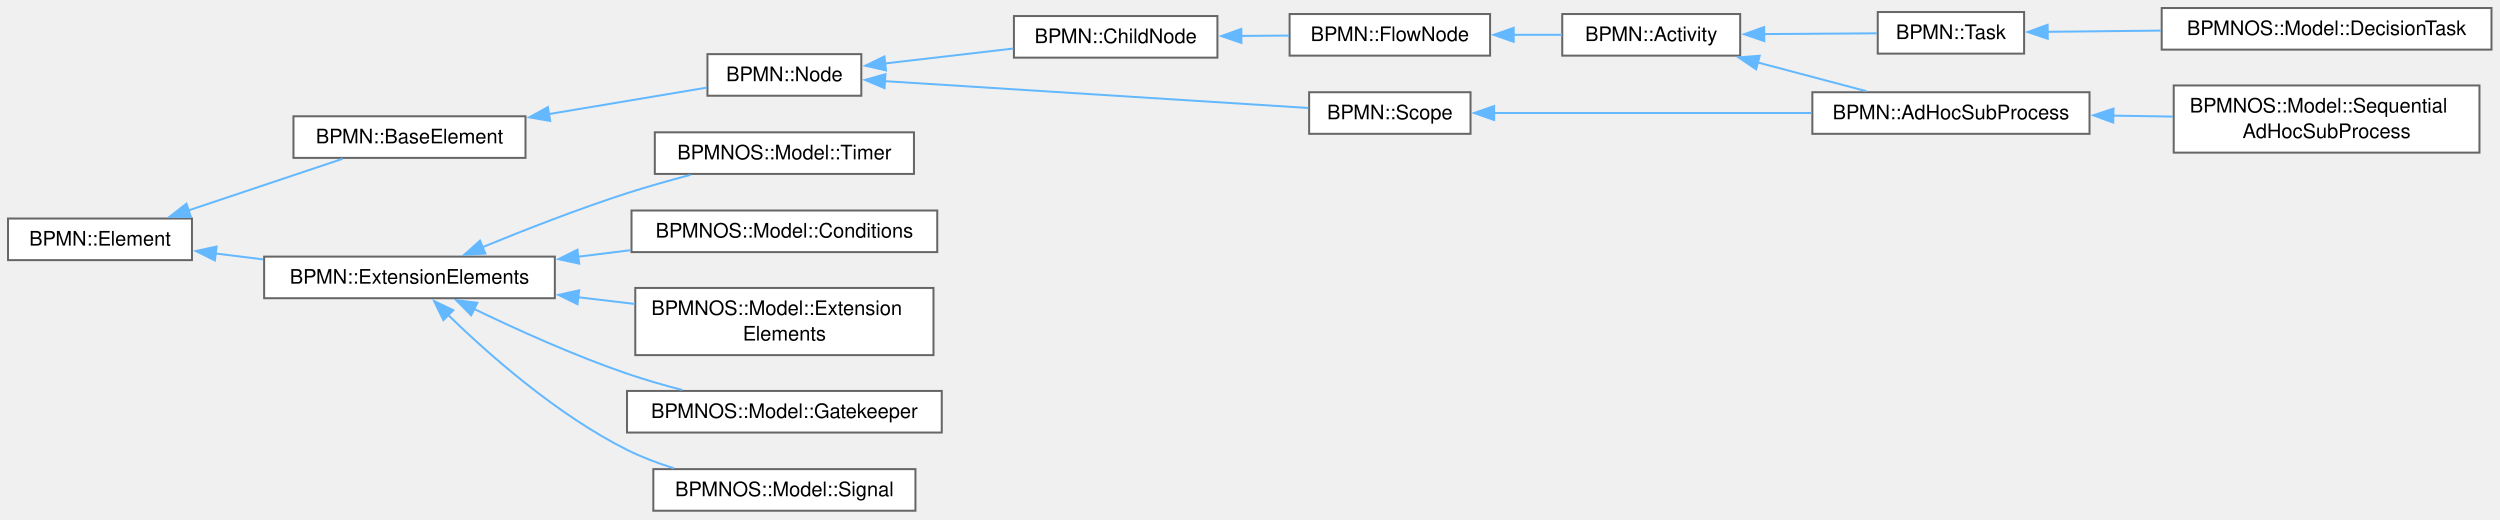
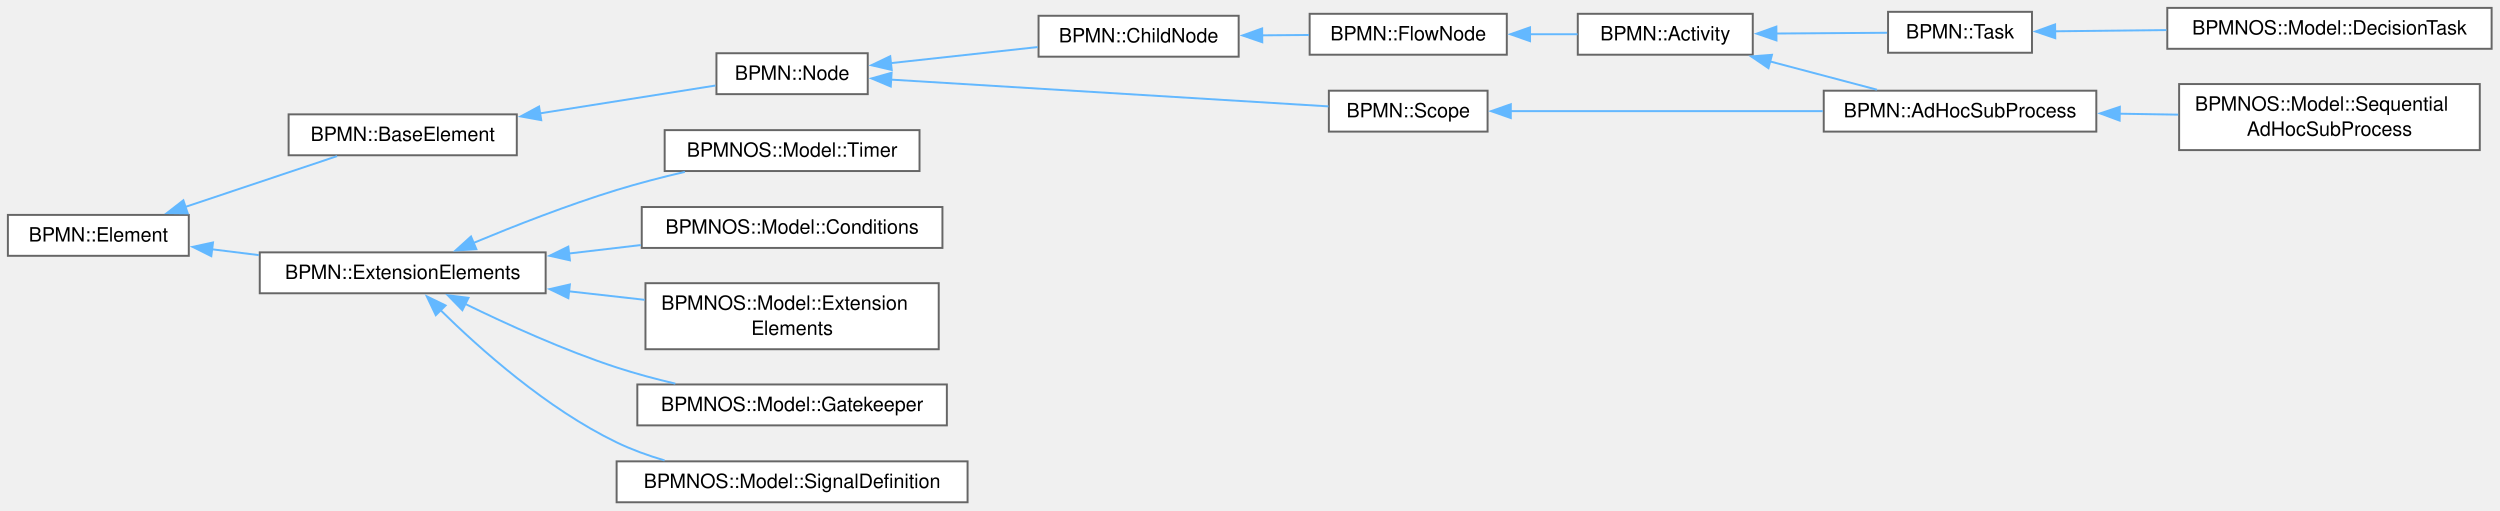
- <svg xmlns="http://www.w3.org/2000/svg" xmlns:xlink="http://www.w3.org/1999/xlink" width="1247pt" height="259pt" viewBox="0.00 0.00 1247.00 259.00">
+ <svg xmlns="http://www.w3.org/2000/svg" xmlns:xlink="http://www.w3.org/1999/xlink" width="1268pt" height="259pt" viewBox="0.00 0.00 1268.00 259.00">
  <g id="graph0" class="graph" transform="scale(1 1) rotate(0) translate(4 254.75)">
    <g id="Node000000" class="node">
      <g id="a_Node000000">
        <a target="_parent" xlink:href="https://bpmn-os.github.io/bpmnpp/classBPMN_1_1Element.html" xlink:title=" ">
          <polygon fill="white" stroke="#666666" points="91.75,-145.75 0,-145.75 0,-125 91.75,-125 91.75,-145.75" />
          <text xml:space="preserve" text-anchor="middle" x="45.88" y="-132.25" font-family="Helvetica,sans-Serif" font-size="10.00">BPMN::Element</text>
        </a>
      </g>
    </g>
    <g id="Node000001" class="node">
      <g id="a_Node000001">
        <a target="_parent" xlink:href="https://bpmn-os.github.io/bpmnpp/classBPMN_1_1BaseElement.html" xlink:title=" ">
          <polygon fill="white" stroke="#666666" points="258.12,-196.75 142.38,-196.75 142.38,-176 258.12,-176 258.12,-196.75" />
          <text xml:space="preserve" text-anchor="middle" x="200.25" y="-183.25" font-family="Helvetica,sans-Serif" font-size="10.00">BPMN::BaseElement</text>
        </a>
      </g>
    </g>
    <g id="edge1_Node000000_Node000001" class="edge">
      <g id="a_edge1_Node000000_Node000001">
        <a xlink:title=" ">
          <path fill="none" stroke="#63b8ff" d="M89.99,-149.8C114.45,-157.99 144.57,-168.07 166.98,-175.57" />
          <polygon fill="#63b8ff" stroke="#63b8ff" points="91.22,-146.53 80.63,-146.67 89,-153.16 91.22,-146.53" />
        </a>
      </g>
    </g>
    <g id="Node000011" class="node">
      <g id="a_Node000011">
        <a target="_parent" xlink:href="https://bpmn-os.github.io/bpmnpp/classBPMN_1_1ExtensionElements.html" xlink:title=" ">
          <polygon fill="white" stroke="#666666" points="272.75,-126.75 127.75,-126.75 127.75,-106 272.75,-106 272.75,-126.75" />
          <text xml:space="preserve" text-anchor="middle" x="200.25" y="-113.25" font-family="Helvetica,sans-Serif" font-size="10.00">BPMN::ExtensionElements</text>
        </a>
      </g>
    </g>
    <g id="edge12_Node000000_Node000011" class="edge">
      <g id="a_edge12_Node000000_Node000011">
        <a xlink:title=" ">
          <path fill="none" stroke="#63b8ff" d="M103.36,-128.33C111.16,-127.36 119.25,-126.35 127.29,-125.35" />
          <polygon fill="#63b8ff" stroke="#63b8ff" points="103.17,-124.83 93.68,-129.54 104.04,-131.77 103.17,-124.83" />
        </a>
      </g>
    </g>
    <g id="Node000002" class="node">
      <g id="a_Node000002">
        <a target="_parent" xlink:href="https://bpmn-os.github.io/bpmnpp/classBPMN_1_1Node.html" xlink:title=" ">
-           <polygon fill="white" stroke="#666666" points="425.62,-227.75 348.88,-227.75 348.88,-207 425.62,-207 425.62,-227.75" />
-           <text xml:space="preserve" text-anchor="middle" x="387.25" y="-214.25" font-family="Helvetica,sans-Serif" font-size="10.00">BPMN::Node</text>
+           <polygon fill="white" stroke="#666666" points="436.12,-227.75 359.38,-227.75 359.38,-207 436.12,-207 436.12,-227.75" />
+           <text xml:space="preserve" text-anchor="middle" x="397.75" y="-214.25" font-family="Helvetica,sans-Serif" font-size="10.00">BPMN::Node</text>
        </a>
      </g>
    </g>
    <g id="edge2_Node000001_Node000002" class="edge">
      <g id="a_edge2_Node000001_Node000002">
        <a xlink:title=" ">
-           <path fill="none" stroke="#63b8ff" d="M269.73,-197.85C296.37,-202.31 325.87,-207.26 348.52,-211.05" />
-           <polygon fill="#63b8ff" stroke="#63b8ff" points="270.45,-194.42 260.01,-196.22 269.29,-201.33 270.45,-194.42" />
+           <path fill="none" stroke="#63b8ff" d="M269.82,-197.25C299.73,-201.99 333.64,-207.37 358.89,-211.37" />
+           <polygon fill="#63b8ff" stroke="#63b8ff" points="270.51,-193.81 260.08,-195.7 269.41,-200.73 270.51,-193.81" />
        </a>
      </g>
    </g>
    <g id="Node000003" class="node">
      <g id="a_Node000003">
        <a target="_parent" xlink:href="https://bpmn-os.github.io/bpmnpp/classBPMN_1_1ChildNode.html" xlink:title=" ">
-           <polygon fill="white" stroke="#666666" points="603.25,-246.75 501.75,-246.75 501.75,-226 603.25,-226 603.25,-246.75" />
-           <text xml:space="preserve" text-anchor="middle" x="552.5" y="-233.25" font-family="Helvetica,sans-Serif" font-size="10.00">BPMN::ChildNode</text>
+           <polygon fill="white" stroke="#666666" points="624.25,-246.75 522.75,-246.75 522.75,-226 624.25,-226 624.25,-246.75" />
+           <text xml:space="preserve" text-anchor="middle" x="573.5" y="-233.25" font-family="Helvetica,sans-Serif" font-size="10.00">BPMN::ChildNode</text>
        </a>
      </g>
    </g>
    <g id="edge3_Node000002_Node000003" class="edge">
      <g id="a_edge3_Node000002_Node000003">
        <a xlink:title=" ">
-           <path fill="none" stroke="#63b8ff" d="M437.32,-223.09C457.6,-225.45 481.09,-228.18 501.47,-230.55" />
-           <polygon fill="#63b8ff" stroke="#63b8ff" points="437.95,-219.64 427.62,-221.96 437.14,-226.59 437.95,-219.64" />
+           <path fill="none" stroke="#63b8ff" d="M447.83,-222.74C471.12,-225.29 498.91,-228.33 522.34,-230.89" />
+           <polygon fill="#63b8ff" stroke="#63b8ff" points="448.28,-219.27 437.96,-221.66 447.52,-226.23 448.28,-219.27" />
        </a>
      </g>
    </g>
    <g id="Node000008" class="node">
      <g id="a_Node000008">
        <a target="_parent" xlink:href="https://bpmn-os.github.io/bpmnpp/classBPMN_1_1Scope.html" xlink:title=" ">
-           <polygon fill="white" stroke="#666666" points="729.5,-208.75 649,-208.75 649,-188 729.5,-188 729.5,-208.75" />
-           <text xml:space="preserve" text-anchor="middle" x="689.25" y="-195.25" font-family="Helvetica,sans-Serif" font-size="10.00">BPMN::Scope</text>
+           <polygon fill="white" stroke="#666666" points="750.5,-208.75 670,-208.75 670,-188 750.5,-188 750.5,-208.75" />
+           <text xml:space="preserve" text-anchor="middle" x="710.25" y="-195.25" font-family="Helvetica,sans-Serif" font-size="10.00">BPMN::Scope</text>
        </a>
      </g>
    </g>
    <g id="edge10_Node000002_Node000008" class="edge">
      <g id="a_edge10_Node000002_Node000008">
        <a xlink:title=" ">
-           <path fill="none" stroke="#63b8ff" d="M437.19,-214.28C496.16,-210.54 594.08,-204.34 648.57,-200.89" />
-           <polygon fill="#63b8ff" stroke="#63b8ff" points="437.21,-210.77 427.45,-214.89 437.65,-217.75 437.21,-210.77" />
+           <path fill="none" stroke="#63b8ff" d="M447.84,-214.37C509.27,-210.61 613.26,-204.25 669.8,-200.79" />
+           <polygon fill="#63b8ff" stroke="#63b8ff" points="447.79,-210.87 438.02,-214.97 448.22,-217.85 447.79,-210.87" />
        </a>
      </g>
    </g>
    <g id="Node000004" class="node">
      <g id="a_Node000004">
        <a target="_parent" xlink:href="https://bpmn-os.github.io/bpmnpp/classBPMN_1_1FlowNode.html" xlink:title=" ">
-           <polygon fill="white" stroke="#666666" points="739.25,-247.75 639.25,-247.75 639.25,-227 739.25,-227 739.25,-247.75" />
-           <text xml:space="preserve" text-anchor="middle" x="689.25" y="-234.25" font-family="Helvetica,sans-Serif" font-size="10.00">BPMN::FlowNode</text>
+           <polygon fill="white" stroke="#666666" points="760.25,-247.75 660.25,-247.75 660.25,-227 760.25,-227 760.25,-247.75" />
+           <text xml:space="preserve" text-anchor="middle" x="710.25" y="-234.25" font-family="Helvetica,sans-Serif" font-size="10.00">BPMN::FlowNode</text>
        </a>
      </g>
    </g>
    <g id="edge4_Node000003_Node000004" class="edge">
      <g id="a_edge4_Node000003_Node000004">
        <a xlink:title=" ">
-           <path fill="none" stroke="#63b8ff" d="M614.92,-236.83C622.96,-236.89 631.12,-236.95 638.93,-237.01" />
-           <polygon fill="#63b8ff" stroke="#63b8ff" points="615.22,-233.33 605.19,-236.76 615.16,-240.33 615.22,-233.33" />
+           <path fill="none" stroke="#63b8ff" d="M635.92,-236.83C643.96,-236.89 652.12,-236.95 659.93,-237.01" />
+           <polygon fill="#63b8ff" stroke="#63b8ff" points="636.22,-233.33 626.19,-236.76 636.16,-240.33 636.22,-233.33" />
        </a>
      </g>
    </g>
    <g id="Node000005" class="node">
      <g id="a_Node000005">
        <a target="_parent" xlink:href="https://bpmn-os.github.io/bpmnpp/classBPMN_1_1Activity.html" xlink:title=" ">
-           <polygon fill="white" stroke="#666666" points="864,-247.75 775.25,-247.75 775.25,-227 864,-227 864,-247.75" />
-           <text xml:space="preserve" text-anchor="middle" x="819.62" y="-234.25" font-family="Helvetica,sans-Serif" font-size="10.00">BPMN::Activity</text>
+           <polygon fill="white" stroke="#666666" points="885,-247.75 796.25,-247.75 796.25,-227 885,-227 885,-247.75" />
+           <text xml:space="preserve" text-anchor="middle" x="840.62" y="-234.25" font-family="Helvetica,sans-Serif" font-size="10.00">BPMN::Activity</text>
        </a>
      </g>
    </g>
    <g id="edge5_Node000004_Node000005" class="edge">
      <g id="a_edge5_Node000004_Node000005">
        <a xlink:title=" ">
-           <path fill="none" stroke="#63b8ff" d="M750.96,-237.38C759.12,-237.38 767.37,-237.38 775.15,-237.38" />
-           <polygon fill="#63b8ff" stroke="#63b8ff" points="751.03,-233.88 741.03,-237.38 751.03,-240.88 751.03,-233.88" />
+           <path fill="none" stroke="#63b8ff" d="M771.96,-237.38C780.12,-237.38 788.37,-237.38 796.15,-237.38" />
+           <polygon fill="#63b8ff" stroke="#63b8ff" points="772.03,-233.88 762.03,-237.38 772.03,-240.88 772.03,-233.88" />
        </a>
      </g>
    </g>
    <g id="Node000006" class="node">
      <g id="a_Node000006">
        <a target="_parent" xlink:href="https://bpmn-os.github.io/bpmnpp/classBPMN_1_1AdHocSubProcess.html" xlink:title=" ">
-           <polygon fill="white" stroke="#666666" points="1038.25,-208.75 900,-208.75 900,-188 1038.25,-188 1038.25,-208.75" />
-           <text xml:space="preserve" text-anchor="middle" x="969.12" y="-195.25" font-family="Helvetica,sans-Serif" font-size="10.00">BPMN::AdHocSubProcess</text>
+           <polygon fill="white" stroke="#666666" points="1059.25,-208.75 921,-208.75 921,-188 1059.25,-188 1059.25,-208.75" />
+           <text xml:space="preserve" text-anchor="middle" x="990.12" y="-195.25" font-family="Helvetica,sans-Serif" font-size="10.00">BPMN::AdHocSubProcess</text>
        </a>
      </g>
    </g>
    <g id="edge6_Node000005_Node000006" class="edge">
      <g id="a_edge6_Node000005_Node000006">
        <a xlink:title=" ">
-           <path fill="none" stroke="#63b8ff" d="M872.8,-223.58C890.58,-218.88 910.21,-213.69 927,-209.25" />
-           <polygon fill="#63b8ff" stroke="#63b8ff" points="871.95,-220.18 863.18,-226.12 873.74,-226.95 871.95,-220.18" />
+           <path fill="none" stroke="#63b8ff" d="M893.8,-223.58C911.58,-218.88 931.21,-213.69 948,-209.25" />
+           <polygon fill="#63b8ff" stroke="#63b8ff" points="892.95,-220.18 884.18,-226.12 894.74,-226.95 892.95,-220.18" />
        </a>
      </g>
    </g>
    <g id="Node000009" class="node">
      <g id="a_Node000009">
        <a target="_parent" xlink:href="https://bpmn-os.github.io/bpmnpp/classBPMN_1_1Task.html" xlink:title=" ">
-           <polygon fill="white" stroke="#666666" points="1005.62,-248.75 932.62,-248.75 932.62,-228 1005.62,-228 1005.62,-248.75" />
-           <text xml:space="preserve" text-anchor="middle" x="969.12" y="-235.25" font-family="Helvetica,sans-Serif" font-size="10.00">BPMN::Task</text>
+           <polygon fill="white" stroke="#666666" points="1026.62,-248.75 953.62,-248.75 953.62,-228 1026.62,-228 1026.62,-248.75" />
+           <text xml:space="preserve" text-anchor="middle" x="990.12" y="-235.25" font-family="Helvetica,sans-Serif" font-size="10.00">BPMN::Task</text>
        </a>
      </g>
    </g>
    <g id="edge8_Node000005_Node000009" class="edge">
      <g id="a_edge8_Node000005_Node000009">
        <a xlink:title=" ">
-           <path fill="none" stroke="#63b8ff" d="M875.92,-237.75C894.72,-237.88 915.23,-238.02 932.13,-238.13" />
-           <polygon fill="#63b8ff" stroke="#63b8ff" points="876.02,-234.25 865.99,-237.68 875.97,-241.25 876.02,-234.25" />
+           <path fill="none" stroke="#63b8ff" d="M896.92,-237.75C915.72,-237.88 936.23,-238.02 953.13,-238.13" />
+           <polygon fill="#63b8ff" stroke="#63b8ff" points="897.02,-234.25 886.99,-237.68 896.97,-241.25 897.02,-234.25" />
        </a>
      </g>
    </g>
    <g id="Node000007" class="node">
      <g id="a_Node000007">
        <a xlink:href="classBPMNOS_1_1Model_1_1SequentialAdHocSubProcess.html" target="_top" xlink:title="Class representing adhoc subprocesses with sequential ordering.">
-           <polygon fill="white" stroke="#666666" points="1232.75,-212.12 1080.25,-212.12 1080.25,-178.62 1232.75,-178.62 1232.75,-212.12" />
-           <text xml:space="preserve" text-anchor="start" x="1088.25" y="-198.62" font-family="Helvetica,sans-Serif" font-size="10.00">BPMNOS::Model::Sequential</text>
-           <text xml:space="preserve" text-anchor="middle" x="1156.5" y="-185.88" font-family="Helvetica,sans-Serif" font-size="10.00">AdHocSubProcess</text>
+           <polygon fill="white" stroke="#666666" points="1253.75,-212.12 1101.25,-212.12 1101.25,-178.62 1253.75,-178.62 1253.75,-212.12" />
+           <text xml:space="preserve" text-anchor="start" x="1109.25" y="-198.62" font-family="Helvetica,sans-Serif" font-size="10.00">BPMNOS::Model::Sequential</text>
+           <text xml:space="preserve" text-anchor="middle" x="1177.5" y="-185.88" font-family="Helvetica,sans-Serif" font-size="10.00">AdHocSubProcess</text>
        </a>
      </g>
    </g>
    <g id="edge7_Node000006_Node000007" class="edge">
      <g id="a_edge7_Node000006_Node000007">
        <a xlink:title=" ">
-           <path fill="none" stroke="#63b8ff" d="M1050.08,-197.08C1059.94,-196.92 1070,-196.76 1079.79,-196.6" />
-           <polygon fill="#63b8ff" stroke="#63b8ff" points="1050.08,-193.58 1040.14,-197.24 1050.19,-200.58 1050.08,-193.58" />
+           <path fill="none" stroke="#63b8ff" d="M1071.08,-197.08C1080.94,-196.92 1091,-196.76 1100.79,-196.6" />
+           <polygon fill="#63b8ff" stroke="#63b8ff" points="1071.08,-193.58 1061.14,-197.24 1071.19,-200.58 1071.08,-193.58" />
        </a>
      </g>
    </g>
    <g id="Node000010" class="node">
      <g id="a_Node000010">
        <a xlink:href="classBPMNOS_1_1Model_1_1DecisionTask.html" target="_top" xlink:title="Class representing a task in which one or more choices have to be made.">
-           <polygon fill="white" stroke="#666666" points="1238.75,-250.75 1074.25,-250.75 1074.25,-230 1238.75,-230 1238.75,-250.75" />
-           <text xml:space="preserve" text-anchor="middle" x="1156.5" y="-237.25" font-family="Helvetica,sans-Serif" font-size="10.00">BPMNOS::Model::DecisionTask</text>
+           <polygon fill="white" stroke="#666666" points="1259.75,-250.75 1095.25,-250.75 1095.25,-230 1259.75,-230 1259.75,-250.75" />
+           <text xml:space="preserve" text-anchor="middle" x="1177.5" y="-237.25" font-family="Helvetica,sans-Serif" font-size="10.00">BPMNOS::Model::DecisionTask</text>
        </a>
      </g>
    </g>
    <g id="edge9_Node000009_Node000010" class="edge">
      <g id="a_edge9_Node000009_Node000010">
        <a xlink:title=" ">
-           <path fill="none" stroke="#63b8ff" d="M1017.29,-238.88C1034.48,-239.07 1054.46,-239.28 1073.79,-239.49" />
-           <polygon fill="#63b8ff" stroke="#63b8ff" points="1017.42,-235.39 1007.38,-238.78 1017.34,-242.38 1017.42,-235.39" />
+           <path fill="none" stroke="#63b8ff" d="M1038.29,-238.88C1055.48,-239.07 1075.46,-239.28 1094.79,-239.49" />
+           <polygon fill="#63b8ff" stroke="#63b8ff" points="1038.42,-235.39 1028.38,-238.78 1038.34,-242.38 1038.42,-235.39" />
        </a>
      </g>
    </g>
    <g id="edge11_Node000008_Node000006" class="edge">
      <g id="a_edge11_Node000008_Node000006">
        <a xlink:title=" ">
-           <path fill="none" stroke="#63b8ff" d="M741.17,-198.38C785.62,-198.38 850.5,-198.38 899.52,-198.38" />
-           <polygon fill="#63b8ff" stroke="#63b8ff" points="741.28,-194.88 731.28,-198.38 741.28,-201.88 741.28,-194.88" />
+           <path fill="none" stroke="#63b8ff" d="M762.17,-198.38C806.62,-198.38 871.5,-198.38 920.52,-198.38" />
+           <polygon fill="#63b8ff" stroke="#63b8ff" points="762.28,-194.88 752.28,-198.38 762.28,-201.88 762.28,-194.88" />
        </a>
      </g>
    </g>
    <g id="Node000012" class="node">
      <g id="a_Node000012">
        <a xlink:href="classBPMNOS_1_1Model_1_1Conditions.html" target="_top" xlink:title="Class holding extension elements representing conditions for sequence flows and conditional events.">
-           <polygon fill="white" stroke="#666666" points="463.5,-149.75 311,-149.75 311,-129 463.5,-129 463.5,-149.75" />
-           <text xml:space="preserve" text-anchor="middle" x="387.25" y="-136.25" font-family="Helvetica,sans-Serif" font-size="10.00">BPMNOS::Model::Conditions</text>
+           <polygon fill="white" stroke="#666666" points="474,-149.75 321.5,-149.75 321.5,-129 474,-129 474,-149.75" />
+           <text xml:space="preserve" text-anchor="middle" x="397.75" y="-136.25" font-family="Helvetica,sans-Serif" font-size="10.00">BPMNOS::Model::Conditions</text>
        </a>
      </g>
    </g>
    <g id="edge13_Node000011_Node000012" class="edge">
      <g id="a_edge13_Node000011_Node000012">
        <a xlink:title=" ">
-           <path fill="none" stroke="#63b8ff" d="M284.39,-126.71C293.09,-127.79 301.91,-128.89 310.52,-129.96" />
-           <polygon fill="#63b8ff" stroke="#63b8ff" points="284.9,-123.25 274.54,-125.49 284.03,-130.19 284.9,-123.25" />
+           <path fill="none" stroke="#63b8ff" d="M284.29,-126.14C296.48,-127.58 308.97,-129.05 321,-130.46" />
+           <polygon fill="#63b8ff" stroke="#63b8ff" points="285.06,-122.71 274.72,-125.02 284.24,-129.66 285.06,-122.71" />
        </a>
      </g>
    </g>
    <g id="Node000013" class="node">
      <g id="a_Node000013">
        <a xlink:href="classBPMNOS_1_1Model_1_1ExtensionElements.html" target="_top" xlink:title="Class holding extension elements representing execution data for nodes.">
-           <polygon fill="white" stroke="#666666" points="461.62,-111.12 312.88,-111.12 312.88,-77.62 461.62,-77.62 461.62,-111.12" />
-           <text xml:space="preserve" text-anchor="start" x="320.88" y="-97.62" font-family="Helvetica,sans-Serif" font-size="10.00">BPMNOS::Model::Extension</text>
-           <text xml:space="preserve" text-anchor="middle" x="387.25" y="-84.88" font-family="Helvetica,sans-Serif" font-size="10.00">Elements</text>
+           <polygon fill="white" stroke="#666666" points="472.12,-111.12 323.38,-111.12 323.38,-77.62 472.12,-77.62 472.12,-111.12" />
+           <text xml:space="preserve" text-anchor="start" x="331.38" y="-97.62" font-family="Helvetica,sans-Serif" font-size="10.00">BPMNOS::Model::Extension</text>
+           <text xml:space="preserve" text-anchor="middle" x="397.75" y="-84.88" font-family="Helvetica,sans-Serif" font-size="10.00">Elements</text>
        </a>
      </g>
    </g>
    <g id="edge14_Node000011_Node000013" class="edge">
      <g id="a_edge14_Node000011_Node000013">
        <a xlink:title=" ">
-           <path fill="none" stroke="#63b8ff" d="M284.43,-106.48C293.85,-105.36 303.39,-104.23 312.67,-103.13" />
-           <polygon fill="#63b8ff" stroke="#63b8ff" points="284.06,-103 274.54,-107.66 284.89,-109.95 284.06,-103" />
+           <path fill="none" stroke="#63b8ff" d="M284.37,-107.02C297.2,-105.58 310.37,-104.1 322.97,-102.68" />
+           <polygon fill="#63b8ff" stroke="#63b8ff" points="284.26,-103.51 274.72,-108.11 285.05,-110.47 284.26,-103.51" />
        </a>
      </g>
    </g>
    <g id="Node000014" class="node">
      <g id="a_Node000014">
        <a xlink:href="classBPMNOS_1_1Model_1_1Gatekeeper.html" target="_top" xlink:title="Class holding extension elements representing gatekeeper conditions for sequence flows.">
-           <polygon fill="white" stroke="#666666" points="465.75,-59.75 308.75,-59.75 308.75,-39 465.75,-39 465.75,-59.75" />
-           <text xml:space="preserve" text-anchor="middle" x="387.25" y="-46.25" font-family="Helvetica,sans-Serif" font-size="10.00">BPMNOS::Model::Gatekeeper</text>
+           <polygon fill="white" stroke="#666666" points="476.25,-59.75 319.25,-59.75 319.25,-39 476.25,-39 476.25,-59.75" />
+           <text xml:space="preserve" text-anchor="middle" x="397.75" y="-46.25" font-family="Helvetica,sans-Serif" font-size="10.00">BPMNOS::Model::Gatekeeper</text>
        </a>
      </g>
    </g>
    <g id="edge15_Node000011_Node000014" class="edge">
      <g id="a_edge15_Node000011_Node000014">
        <a xlink:title=" ">
-           <path fill="none" stroke="#63b8ff" d="M232.52,-100.62C253.65,-90.42 282.41,-77.4 308.75,-68.38 317.53,-65.37 327.02,-62.63 336.25,-60.23" />
-           <polygon fill="#63b8ff" stroke="#63b8ff" points="231.02,-97.46 223.57,-105 234.09,-103.74 231.02,-97.46" />
+           <path fill="none" stroke="#63b8ff" d="M232.04,-100.57C253.18,-90.24 282.12,-77.09 308.75,-68.38 318.26,-65.26 328.51,-62.52 338.54,-60.16" />
+           <polygon fill="#63b8ff" stroke="#63b8ff" points="230.51,-97.42 223.11,-105.01 233.62,-103.69 230.51,-97.42" />
        </a>
      </g>
    </g>
    <g id="Node000015" class="node">
      <g id="a_Node000015">
-         <a xlink:href="classBPMNOS_1_1Model_1_1Signal.html" target="_top" xlink:title="Class holding extension elements representing the definition of signal events.">
-           <polygon fill="white" stroke="#666666" points="452.62,-20.75 321.88,-20.75 321.88,0 452.62,0 452.62,-20.75" />
-           <text xml:space="preserve" text-anchor="middle" x="387.25" y="-7.25" font-family="Helvetica,sans-Serif" font-size="10.00">BPMNOS::Model::Signal</text>
+         <a xlink:href="classBPMNOS_1_1Model_1_1SignalDefinition.html" target="_top" xlink:title="Class holding extension elements representing the definition of signal events.">
+           <polygon fill="white" stroke="#666666" points="486.75,-20.75 308.75,-20.75 308.75,0 486.75,0 486.75,-20.75" />
+           <text xml:space="preserve" text-anchor="middle" x="397.75" y="-7.25" font-family="Helvetica,sans-Serif" font-size="10.00">BPMNOS::Model::SignalDefinition</text>
        </a>
      </g>
    </g>
    <g id="edge16_Node000011_Node000015" class="edge">
      <g id="a_edge16_Node000011_Node000015">
        <a xlink:title=" ">
-           <path fill="none" stroke="#63b8ff" d="M219.42,-97.75C239.53,-78.18 273.74,-47.88 308.75,-30.38 316.08,-26.71 324.15,-23.67 332.23,-21.16" />
-           <polygon fill="#63b8ff" stroke="#63b8ff" points="217.17,-95.05 212.54,-104.58 222.1,-100.02 217.17,-95.05" />
+           <path fill="none" stroke="#63b8ff" d="M219.33,-97.55C239.35,-77.81 273.49,-47.37 308.75,-30.38 316.37,-26.7 324.69,-23.69 333.08,-21.22" />
+           <polygon fill="#63b8ff" stroke="#63b8ff" points="217.03,-94.89 212.47,-104.45 222,-99.82 217.03,-94.89" />
        </a>
      </g>
    </g>
    <g id="Node000016" class="node">
      <g id="a_Node000016">
        <a xlink:href="classBPMNOS_1_1Model_1_1Timer.html" target="_top" xlink:title="Class holding extension elements representing the trigger of timer events.">
-           <polygon fill="white" stroke="#666666" points="451.88,-188.75 322.62,-188.75 322.62,-168 451.88,-168 451.88,-188.75" />
-           <text xml:space="preserve" text-anchor="middle" x="387.25" y="-175.25" font-family="Helvetica,sans-Serif" font-size="10.00">BPMNOS::Model::Timer</text>
+           <polygon fill="white" stroke="#666666" points="462.38,-188.75 333.12,-188.75 333.12,-168 462.38,-168 462.38,-188.75" />
+           <text xml:space="preserve" text-anchor="middle" x="397.75" y="-175.25" font-family="Helvetica,sans-Serif" font-size="10.00">BPMNOS::Model::Timer</text>
        </a>
      </g>
    </g>
    <g id="edge17_Node000011_Node000016" class="edge">
      <g id="a_edge17_Node000011_Node000016">
        <a xlink:title=" ">
-           <path fill="none" stroke="#63b8ff" d="M236.7,-131.46C257.47,-139.99 284.35,-150.49 308.75,-158.38 318.93,-161.66 330,-164.78 340.5,-167.54" />
-           <polygon fill="#63b8ff" stroke="#63b8ff" points="238.11,-128.26 227.54,-127.66 235.43,-134.73 238.11,-128.26" />
+           <path fill="none" stroke="#63b8ff" d="M236.2,-131.56C257,-140.21 284.07,-150.8 308.75,-158.38 319.83,-161.78 331.86,-164.89 343.36,-167.58" />
+           <polygon fill="#63b8ff" stroke="#63b8ff" points="237.61,-128.35 227.04,-127.7 234.9,-134.81 237.61,-128.35" />
        </a>
      </g>
    </g>
  </g>
</svg>
